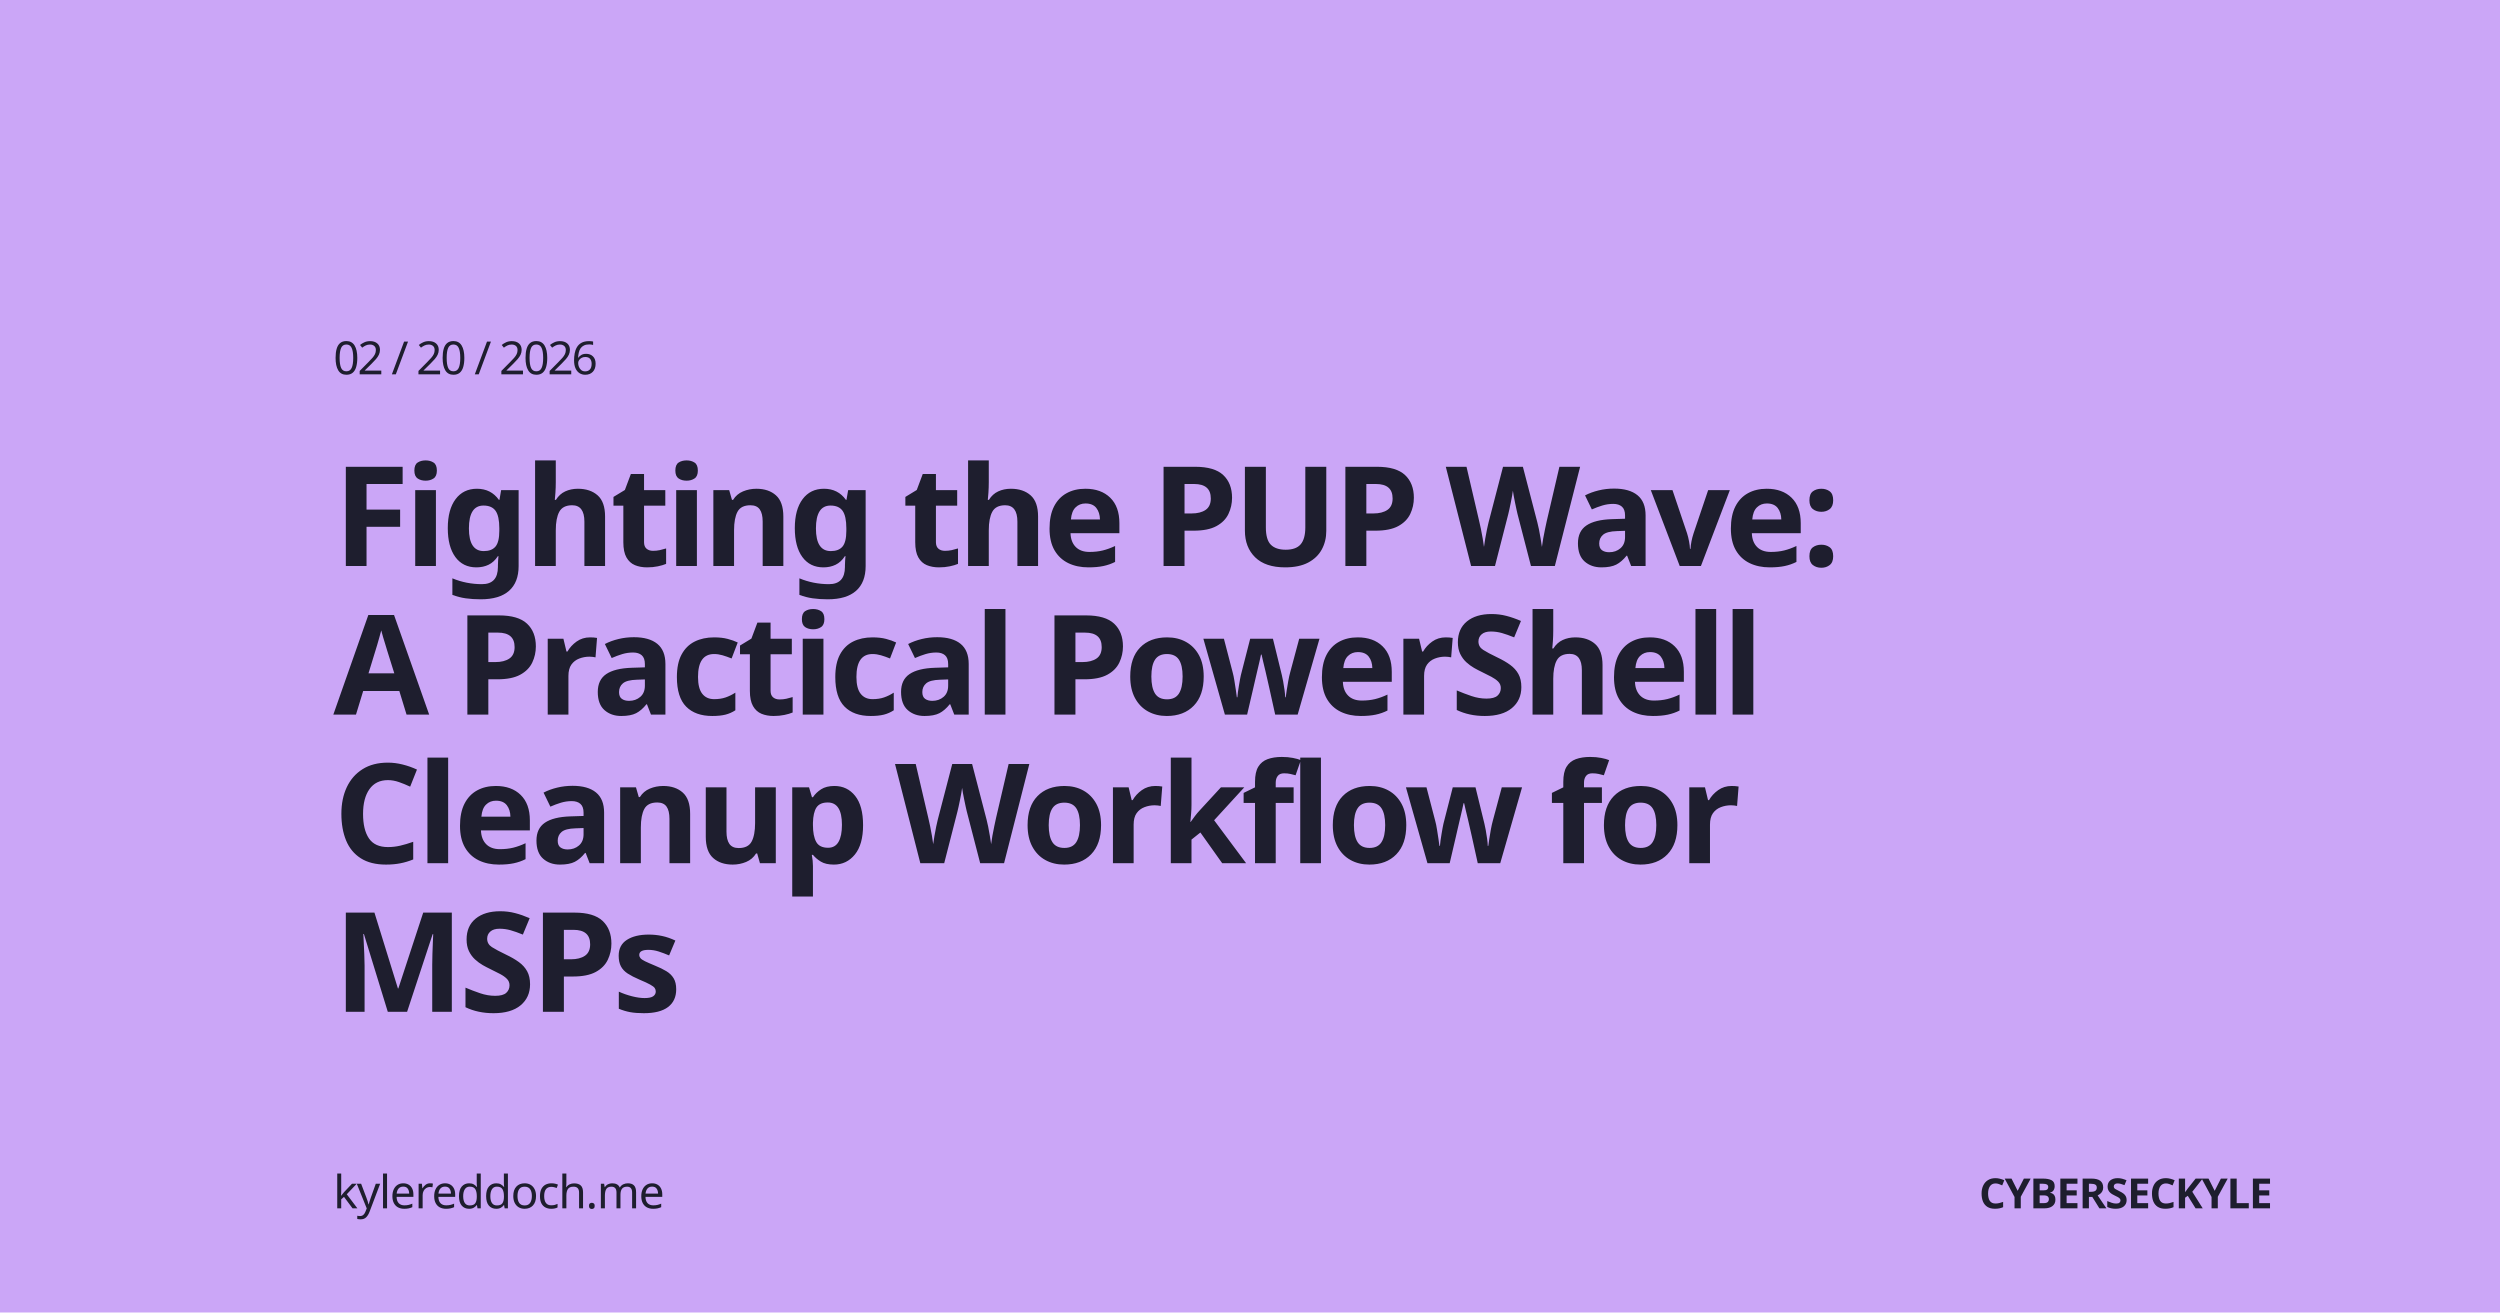
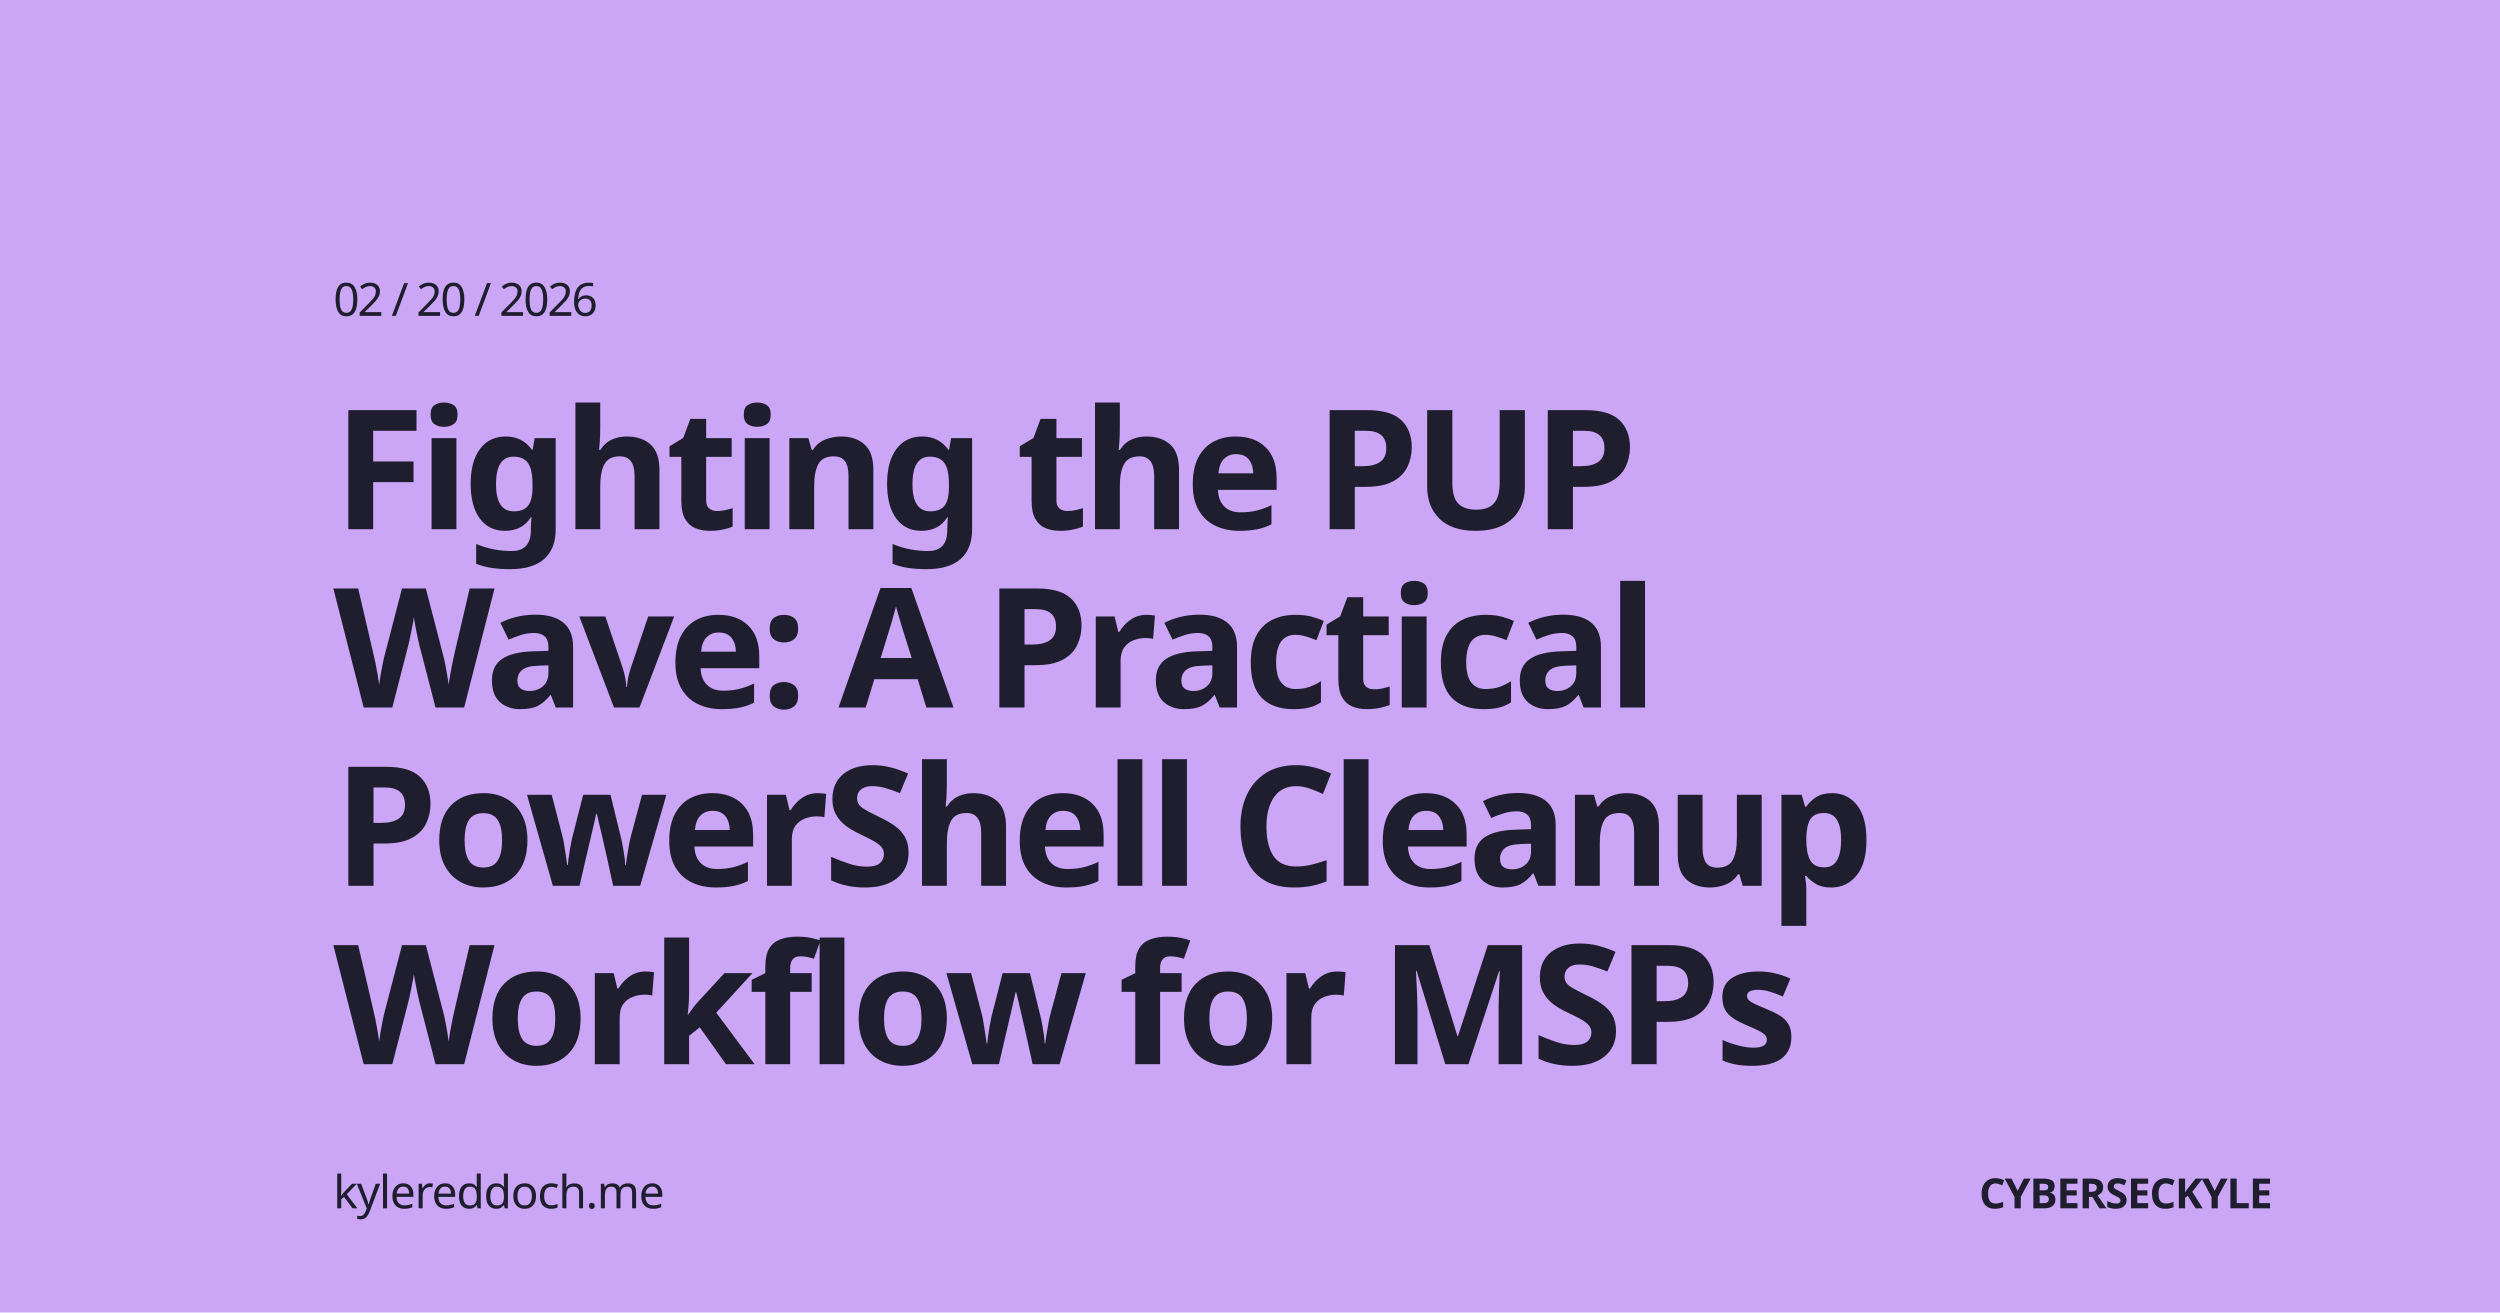
<svg xmlns="http://www.w3.org/2000/svg" width="1200" height="630" viewBox="0 0 1200 630" version="1.1">
  <rect id="bg" width="100%" height="100%" opacity="1" fill="#cba6f7" />
  <text font-family="'Atkinson Hyperlegible', Ubuntu, sans-serif" font-size="22" font-weight="500" fill="#1e1e2e" letter-spacing="-1">
-     <tspan x="160" y="179.667">
+     <tspan x="160" y="151.6">
      02 / 20 / 2026
    </tspan>
  </text>
-   <text id="text" font-family="'Atkinson Hyperlegible', Ubuntu, sans-serif" font-size="66.667" font-weight="750" fill="#1e1e2e" letter-spacing="-2.5">
-     <tspan x="160" y="271.667">
-         Fighting the PUP Wave:
+   <text id="text" font-family="'Atkinson Hyperlegible', Ubuntu, sans-serif" font-size="80" font-weight="700" fill="#1e1e2e" letter-spacing="-3">
+     <tspan x="160" y="254">
+         Fighting the PUP
      </tspan>
-     <tspan x="160" y="343">
-         A Practical PowerShell
+     <tspan x="160" y="339.6">
+         Wave: A Practical
      </tspan>
-     <tspan x="160" y="414.333">
-         Cleanup Workflow for
+     <tspan x="160" y="425.2">
+         PowerShell Cleanup
      </tspan>
-     <tspan x="160" y="485.667">
-         MSPs
+     <tspan x="160" y="510.8">
+         Workflow for MSPs
      </tspan>
  </text>
  <text font-family="'Atkinson Hyperlegible', Ubuntu, sans-serif" font-size="22" font-weight="500" fill="#1e1e2e" letter-spacing="-0.5">
    <tspan x="160" y="580">kylereddoch.me</tspan>
  </text>
  <text font-family="'Atkinson Hyperlegible', Ubuntu, sans-serif" font-size="20" font-weight="600" fill="#1e1e2e" letter-spacing="-0.5">
    <tspan x="950" y="580">CYBERSECKYLE</tspan>
  </text>
</svg>
